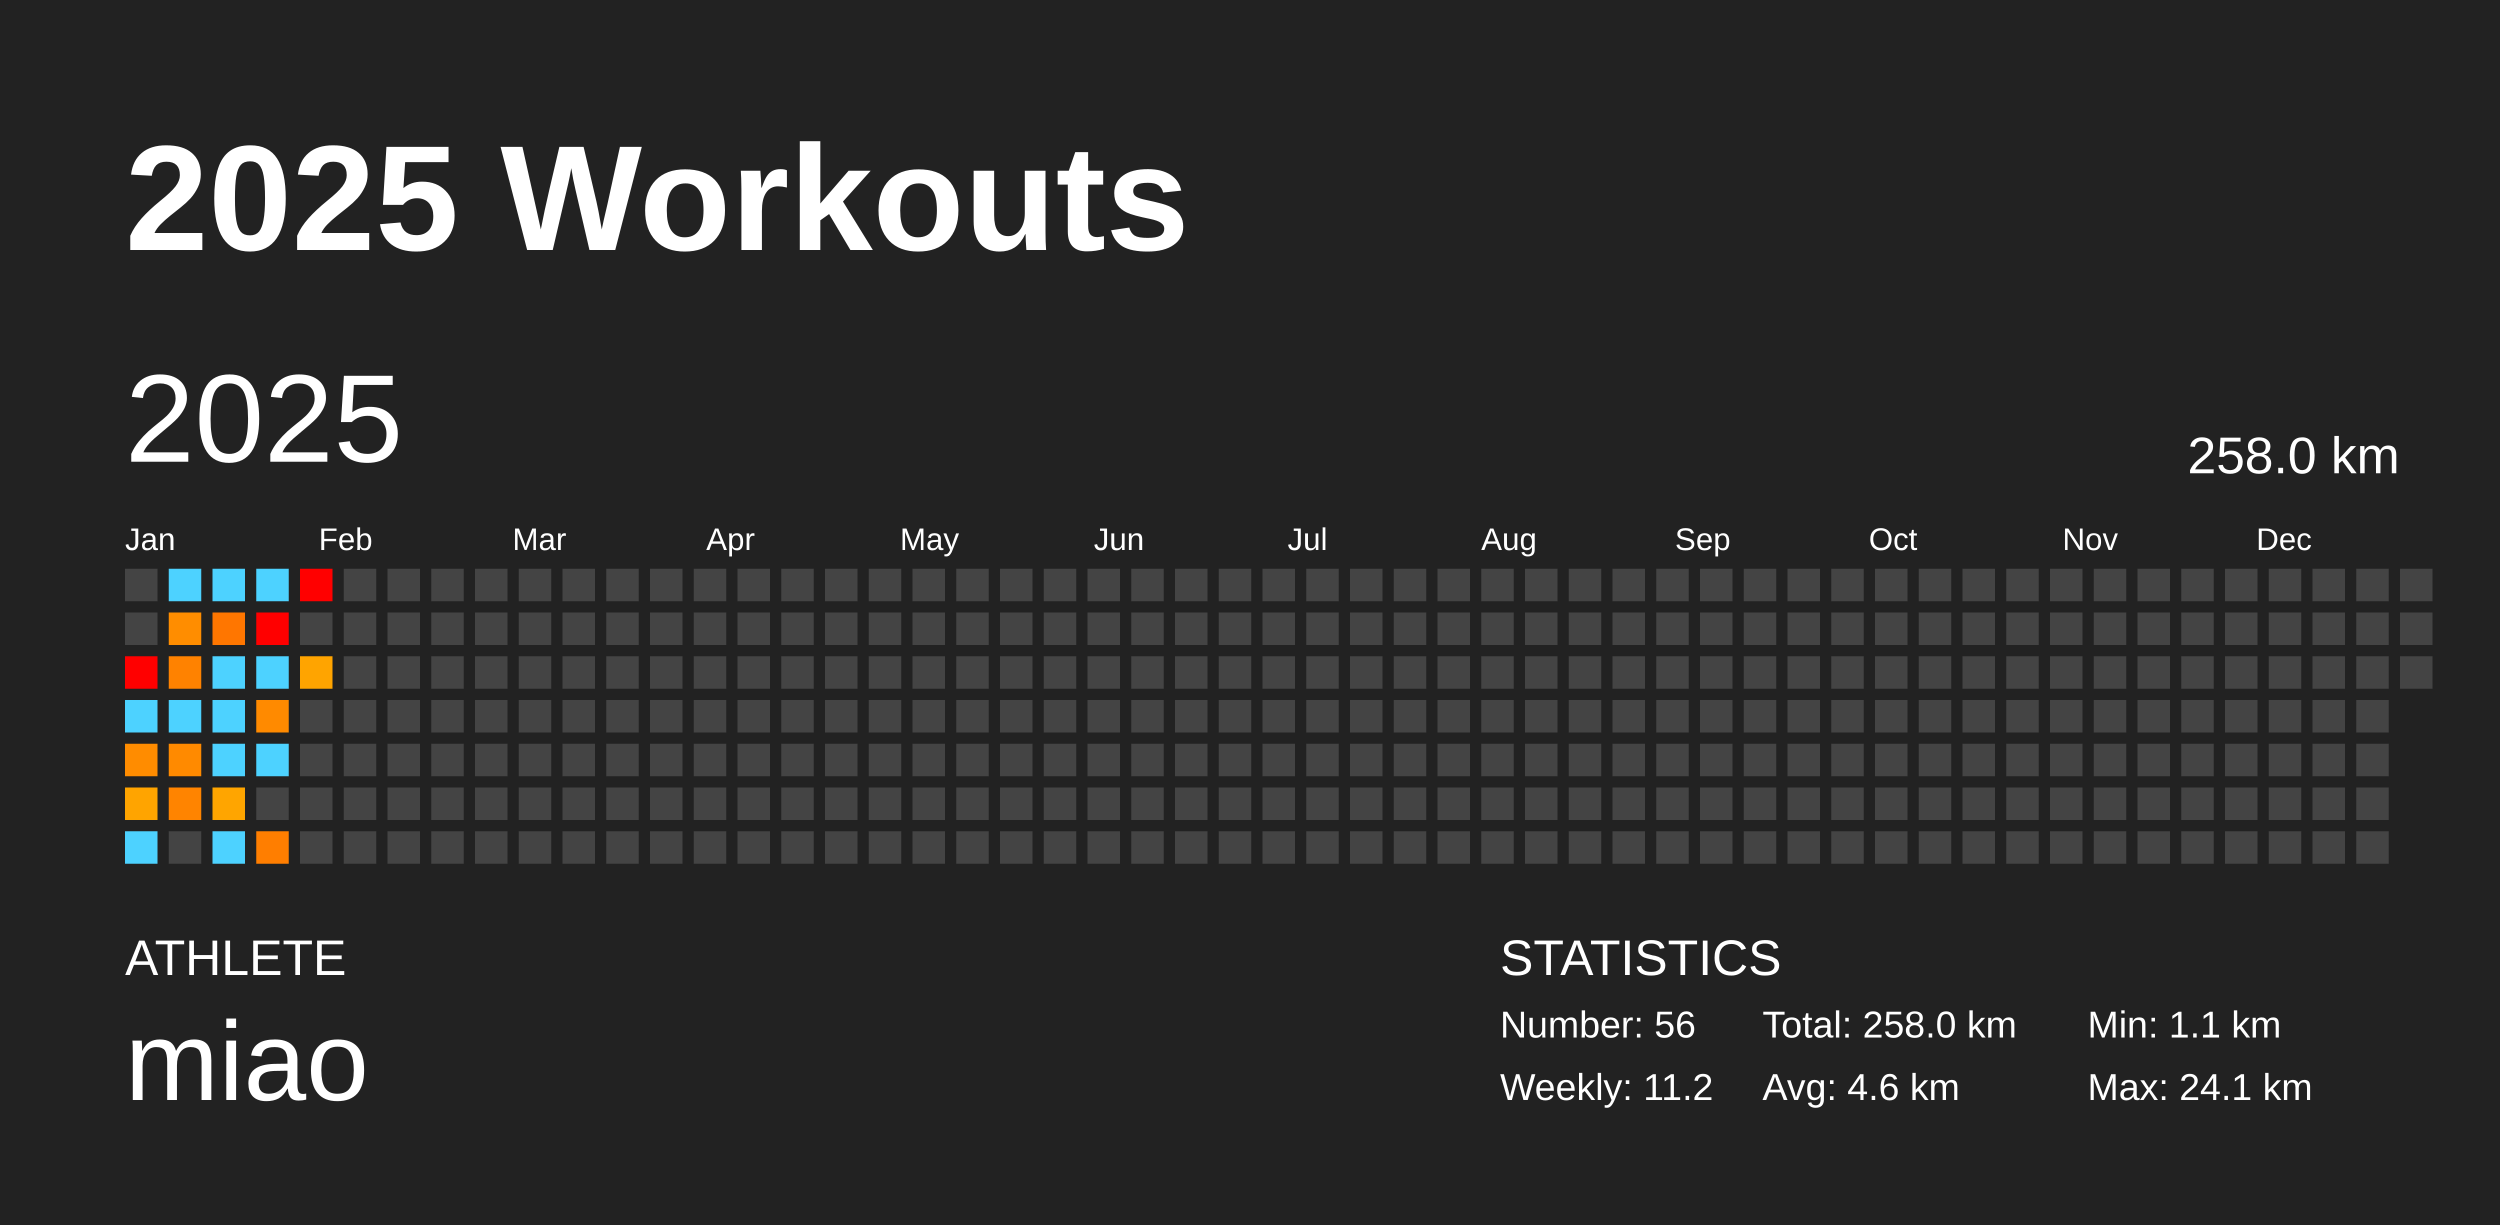
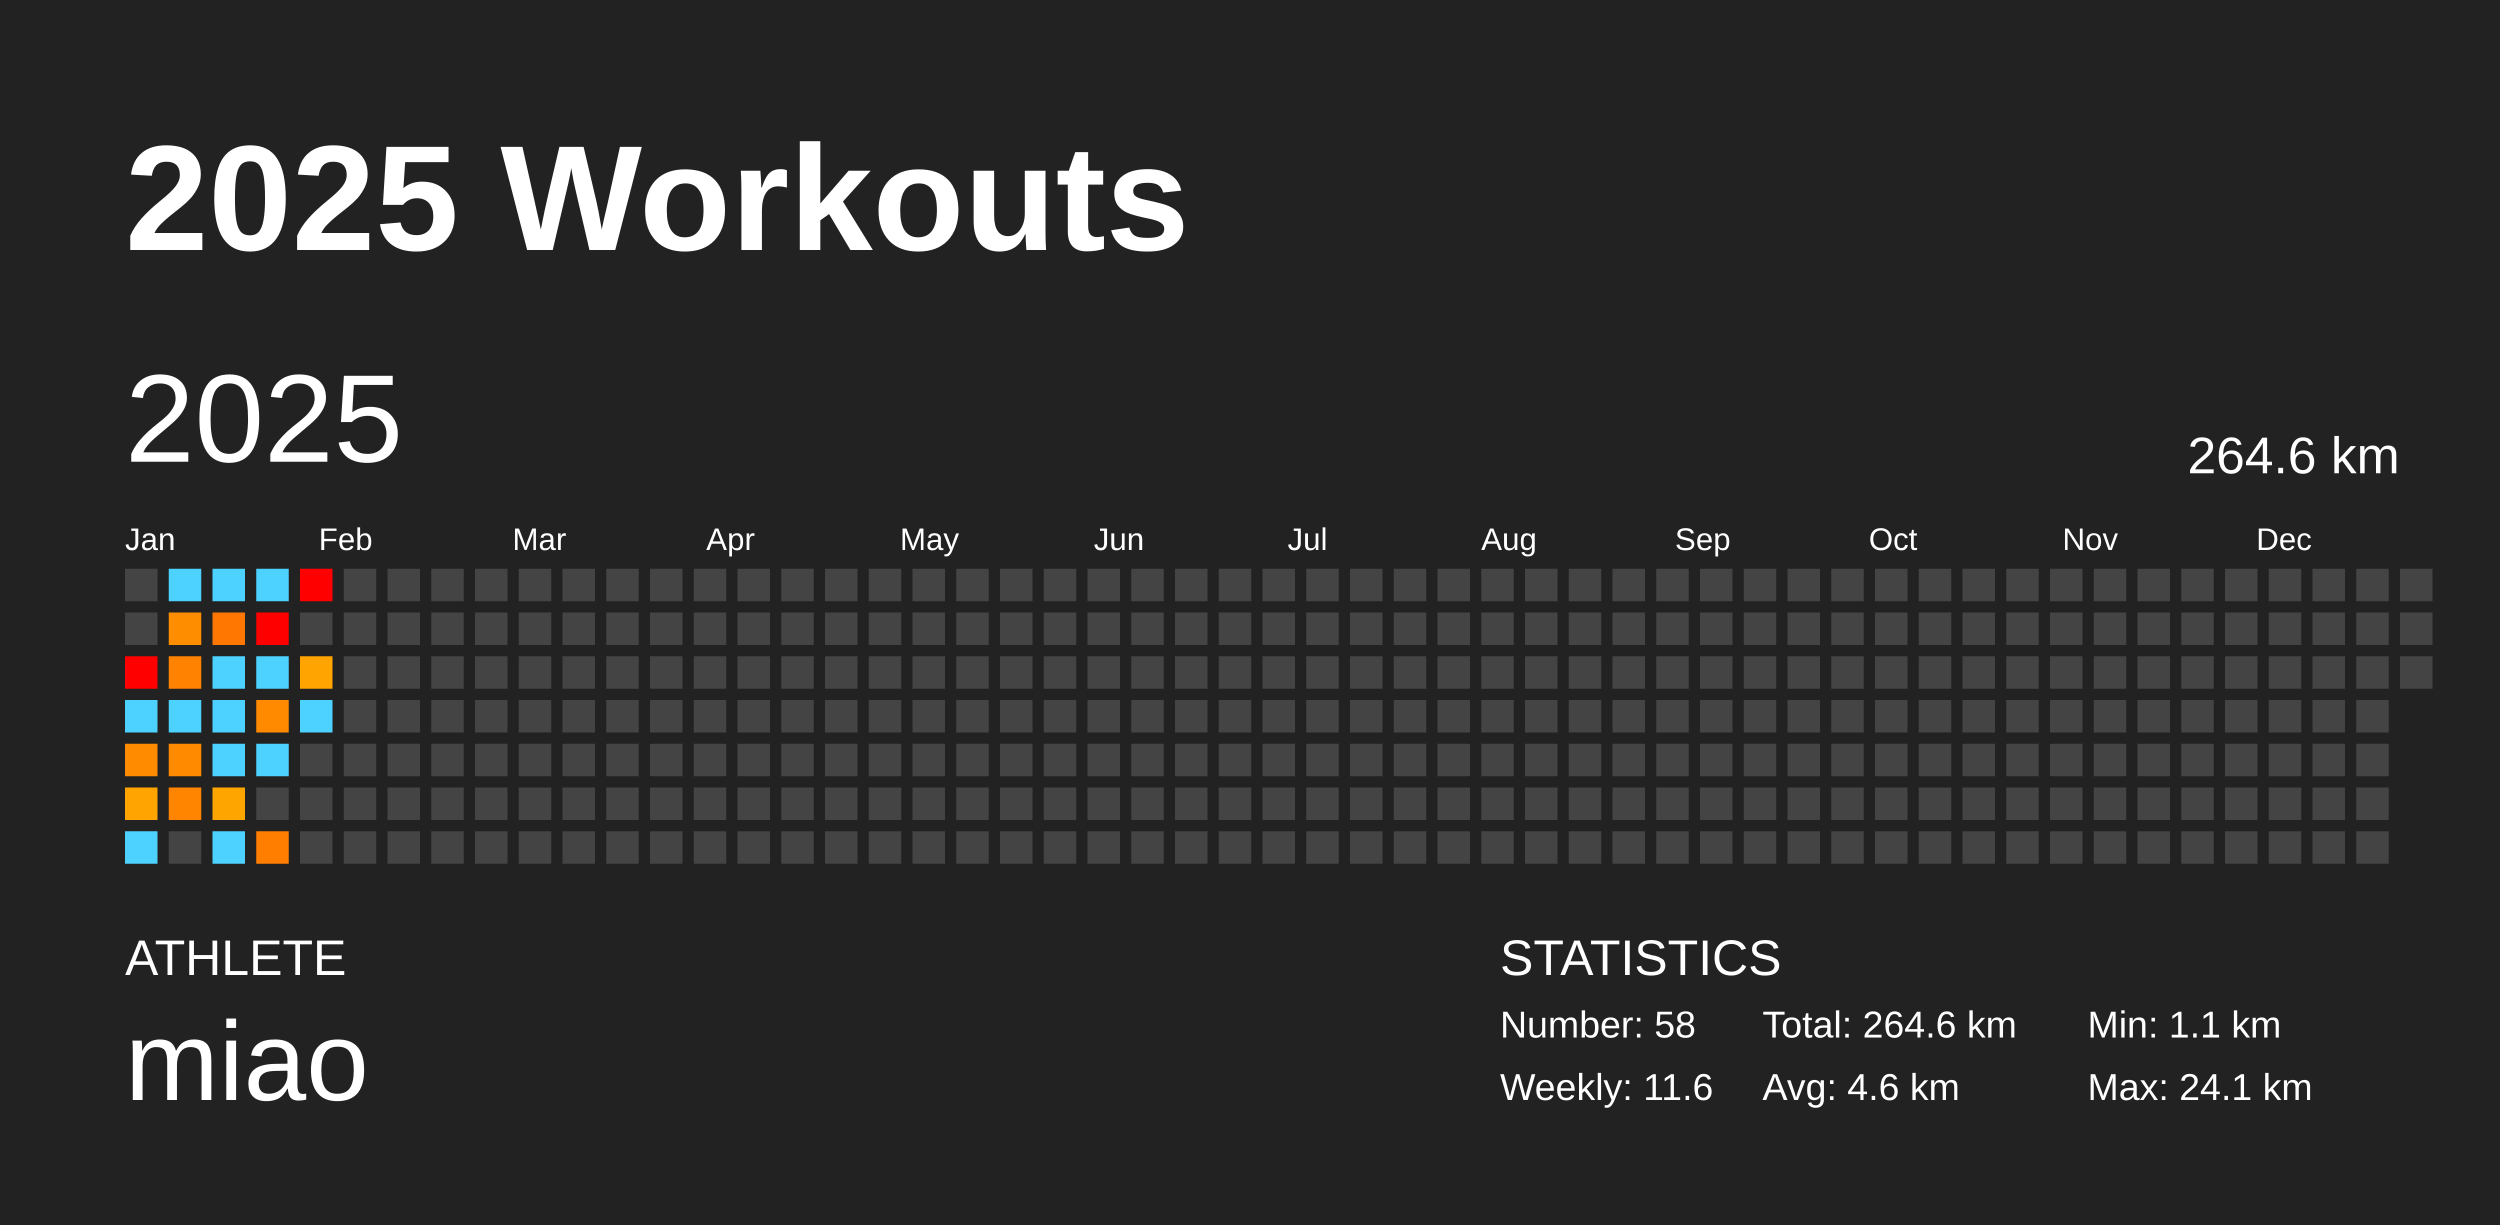
<svg xmlns="http://www.w3.org/2000/svg" baseProfile="full" height="98mm" version="1.1" viewBox="0,0,200,98" width="200mm">
  <defs />
  <rect fill="#222222" height="98" width="200" x="0" y="0" />
  <text fill="#FFFFFF" style="font-size:12px; font-family:Arial; font-weight:bold;" x="10" y="20">2025 Workouts</text>
  <text fill="#FFFFFF" style="font-size:4px; font-family:Arial" x="10" y="78">ATHLETE</text>
  <text fill="#FFFFFF" style="font-size:9px; font-family:Arial" x="10" y="88">miao</text>
  <text fill="#FFFFFF" style="font-size:4px; font-family:Arial" x="120" y="78">STATISTICS</text>
-   <text fill="#FFFFFF" style="font-size:3px; font-family:Arial" x="120" y="83">Number: 56</text>
-   <text fill="#FFFFFF" style="font-size:3px; font-family:Arial" x="120" y="88">Weekly: 11.2</text>
-   <text fill="#FFFFFF" style="font-size:3px; font-family:Arial" x="141" y="83">Total: 258.0 km</text>
+   <text fill="#FFFFFF" style="font-size:3px; font-family:Arial" x="120" y="83">Number: 58</text>
+   <text fill="#FFFFFF" style="font-size:3px; font-family:Arial" x="120" y="88">Weekly: 11.6</text>
+   <text fill="#FFFFFF" style="font-size:3px; font-family:Arial" x="141" y="83">Total: 264.6 km</text>
  <text fill="#FFFFFF" style="font-size:3px; font-family:Arial" x="141" y="88">Avg: 4.6 km</text>
  <text fill="#FFFFFF" style="font-size:3px; font-family:Arial" x="167" y="83">Min: 1.1 km</text>
  <text fill="#FFFFFF" style="font-size:3px; font-family:Arial" x="167" y="88">Max: 24.1 km</text>
  <text dominant-baseline="hanging" fill="#FFFFFF" style="font-size:10.0px; font-family:Arial;" x="10" y="30">2025</text>
-   <text dominant-baseline="hanging" fill="#FFFFFF" style="font-size:4.125px; font-family:Arial;" x="175" y="35">258.0 km</text>
+   <text dominant-baseline="hanging" fill="#FFFFFF" style="font-size:4.125px; font-family:Arial;" x="175" y="35">264.6 km</text>
  <text fill="#FFFFFF" style="font-size:2.5px; font-family:Arial" x="10.0" y="44">Jan</text>
  <text fill="#FFFFFF" style="font-size:2.5px; font-family:Arial" x="25.5" y="44">Feb</text>
  <text fill="#FFFFFF" style="font-size:2.5px; font-family:Arial" x="41.0" y="44">Mar</text>
  <text fill="#FFFFFF" style="font-size:2.5px; font-family:Arial" x="56.5" y="44">Apr</text>
  <text fill="#FFFFFF" style="font-size:2.5px; font-family:Arial" x="72.0" y="44">May</text>
  <text fill="#FFFFFF" style="font-size:2.5px; font-family:Arial" x="87.5" y="44">Jun</text>
  <text fill="#FFFFFF" style="font-size:2.5px; font-family:Arial" x="103.0" y="44">Jul</text>
  <text fill="#FFFFFF" style="font-size:2.5px; font-family:Arial" x="118.5" y="44">Aug</text>
  <text fill="#FFFFFF" style="font-size:2.5px; font-family:Arial" x="134.0" y="44">Sep</text>
  <text fill="#FFFFFF" style="font-size:2.5px; font-family:Arial" x="149.5" y="44">Oct</text>
  <text fill="#FFFFFF" style="font-size:2.5px; font-family:Arial" x="165.0" y="44">Nov</text>
  <text fill="#FFFFFF" style="font-size:2.5px; font-family:Arial" x="180.5" y="44">Dec</text>
  <rect fill="#444444" height="2.6" width="2.6" x="10.0" y="45.5" />
  <rect fill="#444444" height="2.6" width="2.6" x="10.0" y="49.0" />
  <rect fill="red" height="2.6" width="2.6" x="10.0" y="52.5" />
  <rect fill="#4dd2ff" height="2.6" width="2.6" x="10.0" y="56.0" />
  <rect fill="#ff8c00" height="2.6" width="2.6" x="10.0" y="59.5" />
  <rect fill="#ffa400" height="2.6" width="2.6" x="10.0" y="63.0" />
  <rect fill="#4dd2ff" height="2.6" width="2.6" x="10.0" y="66.5" />
  <rect fill="#4dd2ff" height="2.6" width="2.6" x="13.5" y="45.5" />
  <rect fill="#ff8d00" height="2.6" width="2.6" x="13.5" y="49.0" />
  <rect fill="#ff8200" height="2.6" width="2.6" x="13.5" y="52.5" />
  <rect fill="#4dd2ff" height="2.6" width="2.6" x="13.5" y="56.0" />
  <rect fill="#ff8a00" height="2.6" width="2.6" x="13.5" y="59.5" />
  <rect fill="#ff8400" height="2.6" width="2.6" x="13.5" y="63.0" />
  <rect fill="#444444" height="2.6" width="2.6" x="13.5" y="66.5" />
  <rect fill="#4dd2ff" height="2.6" width="2.6" x="17.0" y="45.5" />
  <rect fill="#ff7600" height="2.6" width="2.6" x="17.0" y="49.0" />
  <rect fill="#4dd2ff" height="2.6" width="2.6" x="17.0" y="52.5" />
  <rect fill="#4dd2ff" height="2.6" width="2.6" x="17.0" y="56.0" />
  <rect fill="#4dd2ff" height="2.6" width="2.6" x="17.0" y="59.5" />
  <rect fill="#ffa500" height="2.6" width="2.6" x="17.0" y="63.0" />
  <rect fill="#4dd2ff" height="2.6" width="2.6" x="17.0" y="66.5" />
  <rect fill="#4dd2ff" height="2.6" width="2.6" x="20.5" y="45.5" />
  <rect fill="red" height="2.6" width="2.6" x="20.5" y="49.0" />
  <rect fill="#4dd2ff" height="2.6" width="2.6" x="20.5" y="52.5" />
  <rect fill="#ff8a00" height="2.6" width="2.6" x="20.5" y="56.0" />
  <rect fill="#4dd2ff" height="2.6" width="2.6" x="20.5" y="59.5" />
  <rect fill="#444444" height="2.6" width="2.6" x="20.5" y="63.0" />
  <rect fill="#ff7e00" height="2.6" width="2.6" x="20.5" y="66.5" />
  <rect fill="red" height="2.6" width="2.6" x="24.0" y="45.5" />
  <rect fill="#444444" height="2.6" width="2.6" x="24.0" y="49.0" />
  <rect fill="#ffa400" height="2.6" width="2.6" x="24.0" y="52.5" />
-   <rect fill="#444444" height="2.6" width="2.6" x="24.0" y="56.0" />
+   <rect fill="#4dd2ff" height="2.6" width="2.6" x="24.0" y="56.0" />
  <rect fill="#444444" height="2.6" width="2.6" x="24.0" y="59.5" />
  <rect fill="#444444" height="2.6" width="2.6" x="24.0" y="63.0" />
  <rect fill="#444444" height="2.6" width="2.6" x="24.0" y="66.5" />
  <rect fill="#444444" height="2.6" width="2.6" x="27.5" y="45.5" />
  <rect fill="#444444" height="2.6" width="2.6" x="27.5" y="49.0" />
  <rect fill="#444444" height="2.6" width="2.6" x="27.5" y="52.5" />
  <rect fill="#444444" height="2.6" width="2.6" x="27.5" y="56.0" />
  <rect fill="#444444" height="2.6" width="2.6" x="27.5" y="59.5" />
  <rect fill="#444444" height="2.6" width="2.6" x="27.5" y="63.0" />
  <rect fill="#444444" height="2.6" width="2.6" x="27.5" y="66.5" />
  <rect fill="#444444" height="2.6" width="2.6" x="31.0" y="45.5" />
  <rect fill="#444444" height="2.6" width="2.6" x="31.0" y="49.0" />
  <rect fill="#444444" height="2.6" width="2.6" x="31.0" y="52.5" />
  <rect fill="#444444" height="2.6" width="2.6" x="31.0" y="56.0" />
  <rect fill="#444444" height="2.6" width="2.6" x="31.0" y="59.5" />
  <rect fill="#444444" height="2.6" width="2.6" x="31.0" y="63.0" />
  <rect fill="#444444" height="2.6" width="2.6" x="31.0" y="66.5" />
  <rect fill="#444444" height="2.6" width="2.6" x="34.5" y="45.5" />
  <rect fill="#444444" height="2.6" width="2.6" x="34.5" y="49.0" />
  <rect fill="#444444" height="2.6" width="2.6" x="34.5" y="52.5" />
  <rect fill="#444444" height="2.6" width="2.6" x="34.5" y="56.0" />
  <rect fill="#444444" height="2.6" width="2.6" x="34.5" y="59.5" />
  <rect fill="#444444" height="2.6" width="2.6" x="34.5" y="63.0" />
  <rect fill="#444444" height="2.6" width="2.6" x="34.5" y="66.5" />
  <rect fill="#444444" height="2.6" width="2.6" x="38.0" y="45.5" />
  <rect fill="#444444" height="2.6" width="2.6" x="38.0" y="49.0" />
  <rect fill="#444444" height="2.6" width="2.6" x="38.0" y="52.5" />
  <rect fill="#444444" height="2.6" width="2.6" x="38.0" y="56.0" />
  <rect fill="#444444" height="2.6" width="2.6" x="38.0" y="59.5" />
  <rect fill="#444444" height="2.6" width="2.6" x="38.0" y="63.0" />
  <rect fill="#444444" height="2.6" width="2.6" x="38.0" y="66.5" />
  <rect fill="#444444" height="2.6" width="2.6" x="41.5" y="45.5" />
  <rect fill="#444444" height="2.6" width="2.6" x="41.5" y="49.0" />
  <rect fill="#444444" height="2.6" width="2.6" x="41.5" y="52.5" />
  <rect fill="#444444" height="2.6" width="2.6" x="41.5" y="56.0" />
  <rect fill="#444444" height="2.6" width="2.6" x="41.5" y="59.5" />
  <rect fill="#444444" height="2.6" width="2.6" x="41.5" y="63.0" />
  <rect fill="#444444" height="2.6" width="2.6" x="41.5" y="66.5" />
  <rect fill="#444444" height="2.6" width="2.6" x="45.0" y="45.5" />
  <rect fill="#444444" height="2.6" width="2.6" x="45.0" y="49.0" />
  <rect fill="#444444" height="2.6" width="2.6" x="45.0" y="52.5" />
  <rect fill="#444444" height="2.6" width="2.6" x="45.0" y="56.0" />
  <rect fill="#444444" height="2.6" width="2.6" x="45.0" y="59.5" />
  <rect fill="#444444" height="2.6" width="2.6" x="45.0" y="63.0" />
  <rect fill="#444444" height="2.6" width="2.6" x="45.0" y="66.5" />
  <rect fill="#444444" height="2.6" width="2.6" x="48.5" y="45.5" />
  <rect fill="#444444" height="2.6" width="2.6" x="48.5" y="49.0" />
  <rect fill="#444444" height="2.6" width="2.6" x="48.5" y="52.5" />
  <rect fill="#444444" height="2.6" width="2.6" x="48.5" y="56.0" />
  <rect fill="#444444" height="2.6" width="2.6" x="48.5" y="59.5" />
  <rect fill="#444444" height="2.6" width="2.6" x="48.5" y="63.0" />
  <rect fill="#444444" height="2.6" width="2.6" x="48.5" y="66.5" />
  <rect fill="#444444" height="2.6" width="2.6" x="52.0" y="45.5" />
  <rect fill="#444444" height="2.6" width="2.6" x="52.0" y="49.0" />
  <rect fill="#444444" height="2.6" width="2.6" x="52.0" y="52.5" />
  <rect fill="#444444" height="2.6" width="2.6" x="52.0" y="56.0" />
  <rect fill="#444444" height="2.6" width="2.6" x="52.0" y="59.5" />
  <rect fill="#444444" height="2.6" width="2.6" x="52.0" y="63.0" />
  <rect fill="#444444" height="2.6" width="2.6" x="52.0" y="66.5" />
  <rect fill="#444444" height="2.6" width="2.6" x="55.5" y="45.5" />
  <rect fill="#444444" height="2.6" width="2.6" x="55.5" y="49.0" />
  <rect fill="#444444" height="2.6" width="2.6" x="55.5" y="52.5" />
  <rect fill="#444444" height="2.6" width="2.6" x="55.5" y="56.0" />
  <rect fill="#444444" height="2.6" width="2.6" x="55.5" y="59.5" />
  <rect fill="#444444" height="2.6" width="2.6" x="55.5" y="63.0" />
  <rect fill="#444444" height="2.6" width="2.6" x="55.5" y="66.5" />
  <rect fill="#444444" height="2.6" width="2.6" x="59.0" y="45.5" />
  <rect fill="#444444" height="2.6" width="2.6" x="59.0" y="49.0" />
  <rect fill="#444444" height="2.6" width="2.6" x="59.0" y="52.5" />
  <rect fill="#444444" height="2.6" width="2.6" x="59.0" y="56.0" />
  <rect fill="#444444" height="2.6" width="2.6" x="59.0" y="59.5" />
  <rect fill="#444444" height="2.6" width="2.6" x="59.0" y="63.0" />
  <rect fill="#444444" height="2.6" width="2.6" x="59.0" y="66.5" />
  <rect fill="#444444" height="2.6" width="2.6" x="62.5" y="45.5" />
  <rect fill="#444444" height="2.6" width="2.6" x="62.5" y="49.0" />
  <rect fill="#444444" height="2.6" width="2.6" x="62.5" y="52.5" />
  <rect fill="#444444" height="2.6" width="2.6" x="62.5" y="56.0" />
  <rect fill="#444444" height="2.6" width="2.6" x="62.5" y="59.5" />
  <rect fill="#444444" height="2.6" width="2.6" x="62.5" y="63.0" />
  <rect fill="#444444" height="2.6" width="2.6" x="62.5" y="66.5" />
  <rect fill="#444444" height="2.6" width="2.6" x="66.0" y="45.5" />
  <rect fill="#444444" height="2.6" width="2.6" x="66.0" y="49.0" />
  <rect fill="#444444" height="2.6" width="2.6" x="66.0" y="52.5" />
  <rect fill="#444444" height="2.6" width="2.6" x="66.0" y="56.0" />
  <rect fill="#444444" height="2.6" width="2.6" x="66.0" y="59.5" />
  <rect fill="#444444" height="2.6" width="2.6" x="66.0" y="63.0" />
  <rect fill="#444444" height="2.6" width="2.6" x="66.0" y="66.5" />
  <rect fill="#444444" height="2.6" width="2.6" x="69.5" y="45.5" />
  <rect fill="#444444" height="2.6" width="2.6" x="69.5" y="49.0" />
  <rect fill="#444444" height="2.6" width="2.6" x="69.5" y="52.5" />
  <rect fill="#444444" height="2.6" width="2.6" x="69.5" y="56.0" />
  <rect fill="#444444" height="2.6" width="2.6" x="69.5" y="59.5" />
  <rect fill="#444444" height="2.6" width="2.6" x="69.5" y="63.0" />
  <rect fill="#444444" height="2.6" width="2.6" x="69.5" y="66.5" />
  <rect fill="#444444" height="2.6" width="2.6" x="73.0" y="45.5" />
  <rect fill="#444444" height="2.6" width="2.6" x="73.0" y="49.0" />
  <rect fill="#444444" height="2.6" width="2.6" x="73.0" y="52.5" />
  <rect fill="#444444" height="2.6" width="2.6" x="73.0" y="56.0" />
  <rect fill="#444444" height="2.6" width="2.6" x="73.0" y="59.5" />
  <rect fill="#444444" height="2.6" width="2.6" x="73.0" y="63.0" />
  <rect fill="#444444" height="2.6" width="2.6" x="73.0" y="66.5" />
  <rect fill="#444444" height="2.6" width="2.6" x="76.5" y="45.5" />
  <rect fill="#444444" height="2.6" width="2.6" x="76.5" y="49.0" />
  <rect fill="#444444" height="2.6" width="2.6" x="76.5" y="52.5" />
  <rect fill="#444444" height="2.6" width="2.6" x="76.5" y="56.0" />
  <rect fill="#444444" height="2.6" width="2.6" x="76.5" y="59.5" />
  <rect fill="#444444" height="2.6" width="2.6" x="76.5" y="63.0" />
  <rect fill="#444444" height="2.6" width="2.6" x="76.5" y="66.5" />
  <rect fill="#444444" height="2.6" width="2.6" x="80.0" y="45.5" />
  <rect fill="#444444" height="2.6" width="2.6" x="80.0" y="49.0" />
  <rect fill="#444444" height="2.6" width="2.6" x="80.0" y="52.5" />
  <rect fill="#444444" height="2.6" width="2.6" x="80.0" y="56.0" />
  <rect fill="#444444" height="2.6" width="2.6" x="80.0" y="59.5" />
  <rect fill="#444444" height="2.6" width="2.6" x="80.0" y="63.0" />
  <rect fill="#444444" height="2.6" width="2.6" x="80.0" y="66.5" />
  <rect fill="#444444" height="2.6" width="2.6" x="83.5" y="45.5" />
  <rect fill="#444444" height="2.6" width="2.6" x="83.5" y="49.0" />
  <rect fill="#444444" height="2.6" width="2.6" x="83.5" y="52.5" />
  <rect fill="#444444" height="2.6" width="2.6" x="83.5" y="56.0" />
  <rect fill="#444444" height="2.6" width="2.6" x="83.5" y="59.5" />
  <rect fill="#444444" height="2.6" width="2.6" x="83.5" y="63.0" />
  <rect fill="#444444" height="2.6" width="2.6" x="83.5" y="66.5" />
  <rect fill="#444444" height="2.6" width="2.6" x="87.0" y="45.5" />
  <rect fill="#444444" height="2.6" width="2.6" x="87.0" y="49.0" />
  <rect fill="#444444" height="2.6" width="2.6" x="87.0" y="52.5" />
  <rect fill="#444444" height="2.6" width="2.6" x="87.0" y="56.0" />
  <rect fill="#444444" height="2.6" width="2.6" x="87.0" y="59.5" />
  <rect fill="#444444" height="2.6" width="2.6" x="87.0" y="63.0" />
  <rect fill="#444444" height="2.6" width="2.6" x="87.0" y="66.5" />
  <rect fill="#444444" height="2.6" width="2.6" x="90.5" y="45.5" />
  <rect fill="#444444" height="2.6" width="2.6" x="90.5" y="49.0" />
  <rect fill="#444444" height="2.6" width="2.6" x="90.5" y="52.5" />
  <rect fill="#444444" height="2.6" width="2.6" x="90.5" y="56.0" />
  <rect fill="#444444" height="2.6" width="2.6" x="90.5" y="59.5" />
  <rect fill="#444444" height="2.6" width="2.6" x="90.5" y="63.0" />
  <rect fill="#444444" height="2.6" width="2.6" x="90.5" y="66.5" />
  <rect fill="#444444" height="2.6" width="2.6" x="94.0" y="45.5" />
  <rect fill="#444444" height="2.6" width="2.6" x="94.0" y="49.0" />
  <rect fill="#444444" height="2.6" width="2.6" x="94.0" y="52.5" />
  <rect fill="#444444" height="2.6" width="2.6" x="94.0" y="56.0" />
  <rect fill="#444444" height="2.6" width="2.6" x="94.0" y="59.5" />
  <rect fill="#444444" height="2.6" width="2.6" x="94.0" y="63.0" />
  <rect fill="#444444" height="2.6" width="2.6" x="94.0" y="66.5" />
  <rect fill="#444444" height="2.6" width="2.6" x="97.5" y="45.5" />
  <rect fill="#444444" height="2.6" width="2.6" x="97.5" y="49.0" />
  <rect fill="#444444" height="2.6" width="2.6" x="97.5" y="52.5" />
  <rect fill="#444444" height="2.6" width="2.6" x="97.5" y="56.0" />
  <rect fill="#444444" height="2.6" width="2.6" x="97.5" y="59.5" />
  <rect fill="#444444" height="2.6" width="2.6" x="97.5" y="63.0" />
  <rect fill="#444444" height="2.6" width="2.6" x="97.5" y="66.5" />
  <rect fill="#444444" height="2.6" width="2.6" x="101.0" y="45.5" />
  <rect fill="#444444" height="2.6" width="2.6" x="101.0" y="49.0" />
  <rect fill="#444444" height="2.6" width="2.6" x="101.0" y="52.5" />
  <rect fill="#444444" height="2.6" width="2.6" x="101.0" y="56.0" />
  <rect fill="#444444" height="2.6" width="2.6" x="101.0" y="59.5" />
  <rect fill="#444444" height="2.6" width="2.6" x="101.0" y="63.0" />
  <rect fill="#444444" height="2.6" width="2.6" x="101.0" y="66.5" />
  <rect fill="#444444" height="2.6" width="2.6" x="104.5" y="45.5" />
  <rect fill="#444444" height="2.6" width="2.6" x="104.5" y="49.0" />
  <rect fill="#444444" height="2.6" width="2.6" x="104.5" y="52.5" />
  <rect fill="#444444" height="2.6" width="2.6" x="104.5" y="56.0" />
  <rect fill="#444444" height="2.6" width="2.6" x="104.5" y="59.5" />
  <rect fill="#444444" height="2.6" width="2.6" x="104.5" y="63.0" />
  <rect fill="#444444" height="2.6" width="2.6" x="104.5" y="66.5" />
  <rect fill="#444444" height="2.6" width="2.6" x="108.0" y="45.5" />
  <rect fill="#444444" height="2.6" width="2.6" x="108.0" y="49.0" />
  <rect fill="#444444" height="2.6" width="2.6" x="108.0" y="52.5" />
  <rect fill="#444444" height="2.6" width="2.6" x="108.0" y="56.0" />
  <rect fill="#444444" height="2.6" width="2.6" x="108.0" y="59.5" />
  <rect fill="#444444" height="2.6" width="2.6" x="108.0" y="63.0" />
  <rect fill="#444444" height="2.6" width="2.6" x="108.0" y="66.5" />
  <rect fill="#444444" height="2.6" width="2.6" x="111.5" y="45.5" />
  <rect fill="#444444" height="2.6" width="2.6" x="111.5" y="49.0" />
  <rect fill="#444444" height="2.6" width="2.6" x="111.5" y="52.5" />
  <rect fill="#444444" height="2.6" width="2.6" x="111.5" y="56.0" />
  <rect fill="#444444" height="2.6" width="2.6" x="111.5" y="59.5" />
  <rect fill="#444444" height="2.6" width="2.6" x="111.5" y="63.0" />
  <rect fill="#444444" height="2.6" width="2.6" x="111.5" y="66.5" />
  <rect fill="#444444" height="2.6" width="2.6" x="115.0" y="45.5" />
  <rect fill="#444444" height="2.6" width="2.6" x="115.0" y="49.0" />
  <rect fill="#444444" height="2.6" width="2.6" x="115.0" y="52.5" />
  <rect fill="#444444" height="2.6" width="2.6" x="115.0" y="56.0" />
  <rect fill="#444444" height="2.6" width="2.6" x="115.0" y="59.5" />
  <rect fill="#444444" height="2.6" width="2.6" x="115.0" y="63.0" />
  <rect fill="#444444" height="2.6" width="2.6" x="115.0" y="66.5" />
  <rect fill="#444444" height="2.6" width="2.6" x="118.5" y="45.5" />
  <rect fill="#444444" height="2.6" width="2.6" x="118.5" y="49.0" />
  <rect fill="#444444" height="2.6" width="2.6" x="118.5" y="52.5" />
  <rect fill="#444444" height="2.6" width="2.6" x="118.5" y="56.0" />
  <rect fill="#444444" height="2.6" width="2.6" x="118.5" y="59.5" />
  <rect fill="#444444" height="2.6" width="2.6" x="118.5" y="63.0" />
  <rect fill="#444444" height="2.6" width="2.6" x="118.5" y="66.5" />
  <rect fill="#444444" height="2.6" width="2.6" x="122.0" y="45.5" />
  <rect fill="#444444" height="2.6" width="2.6" x="122.0" y="49.0" />
  <rect fill="#444444" height="2.6" width="2.6" x="122.0" y="52.5" />
  <rect fill="#444444" height="2.6" width="2.6" x="122.0" y="56.0" />
  <rect fill="#444444" height="2.6" width="2.6" x="122.0" y="59.5" />
  <rect fill="#444444" height="2.6" width="2.6" x="122.0" y="63.0" />
  <rect fill="#444444" height="2.6" width="2.6" x="122.0" y="66.5" />
  <rect fill="#444444" height="2.6" width="2.6" x="125.5" y="45.5" />
  <rect fill="#444444" height="2.6" width="2.6" x="125.5" y="49.0" />
  <rect fill="#444444" height="2.6" width="2.6" x="125.5" y="52.5" />
  <rect fill="#444444" height="2.6" width="2.6" x="125.5" y="56.0" />
  <rect fill="#444444" height="2.6" width="2.6" x="125.5" y="59.5" />
  <rect fill="#444444" height="2.6" width="2.6" x="125.5" y="63.0" />
  <rect fill="#444444" height="2.6" width="2.6" x="125.5" y="66.5" />
  <rect fill="#444444" height="2.6" width="2.6" x="129.0" y="45.5" />
  <rect fill="#444444" height="2.6" width="2.6" x="129.0" y="49.0" />
  <rect fill="#444444" height="2.6" width="2.6" x="129.0" y="52.5" />
  <rect fill="#444444" height="2.6" width="2.6" x="129.0" y="56.0" />
  <rect fill="#444444" height="2.6" width="2.6" x="129.0" y="59.5" />
  <rect fill="#444444" height="2.6" width="2.6" x="129.0" y="63.0" />
  <rect fill="#444444" height="2.6" width="2.6" x="129.0" y="66.5" />
  <rect fill="#444444" height="2.6" width="2.6" x="132.5" y="45.5" />
  <rect fill="#444444" height="2.6" width="2.6" x="132.5" y="49.0" />
  <rect fill="#444444" height="2.6" width="2.6" x="132.5" y="52.5" />
  <rect fill="#444444" height="2.6" width="2.6" x="132.5" y="56.0" />
  <rect fill="#444444" height="2.6" width="2.6" x="132.5" y="59.5" />
  <rect fill="#444444" height="2.6" width="2.6" x="132.5" y="63.0" />
  <rect fill="#444444" height="2.6" width="2.6" x="132.5" y="66.5" />
  <rect fill="#444444" height="2.6" width="2.6" x="136.0" y="45.5" />
  <rect fill="#444444" height="2.6" width="2.6" x="136.0" y="49.0" />
  <rect fill="#444444" height="2.6" width="2.6" x="136.0" y="52.5" />
  <rect fill="#444444" height="2.6" width="2.6" x="136.0" y="56.0" />
  <rect fill="#444444" height="2.6" width="2.6" x="136.0" y="59.5" />
  <rect fill="#444444" height="2.6" width="2.6" x="136.0" y="63.0" />
  <rect fill="#444444" height="2.6" width="2.6" x="136.0" y="66.5" />
  <rect fill="#444444" height="2.6" width="2.6" x="139.5" y="45.5" />
  <rect fill="#444444" height="2.6" width="2.6" x="139.5" y="49.0" />
  <rect fill="#444444" height="2.6" width="2.6" x="139.5" y="52.5" />
  <rect fill="#444444" height="2.6" width="2.6" x="139.5" y="56.0" />
  <rect fill="#444444" height="2.6" width="2.6" x="139.5" y="59.5" />
  <rect fill="#444444" height="2.6" width="2.6" x="139.5" y="63.0" />
  <rect fill="#444444" height="2.6" width="2.6" x="139.5" y="66.5" />
  <rect fill="#444444" height="2.6" width="2.6" x="143.0" y="45.5" />
  <rect fill="#444444" height="2.6" width="2.6" x="143.0" y="49.0" />
  <rect fill="#444444" height="2.6" width="2.6" x="143.0" y="52.5" />
  <rect fill="#444444" height="2.6" width="2.6" x="143.0" y="56.0" />
  <rect fill="#444444" height="2.6" width="2.6" x="143.0" y="59.5" />
  <rect fill="#444444" height="2.6" width="2.6" x="143.0" y="63.0" />
  <rect fill="#444444" height="2.6" width="2.6" x="143.0" y="66.5" />
  <rect fill="#444444" height="2.6" width="2.6" x="146.5" y="45.5" />
  <rect fill="#444444" height="2.6" width="2.6" x="146.5" y="49.0" />
  <rect fill="#444444" height="2.6" width="2.6" x="146.5" y="52.5" />
  <rect fill="#444444" height="2.6" width="2.6" x="146.5" y="56.0" />
  <rect fill="#444444" height="2.6" width="2.6" x="146.5" y="59.5" />
  <rect fill="#444444" height="2.6" width="2.6" x="146.5" y="63.0" />
  <rect fill="#444444" height="2.6" width="2.6" x="146.5" y="66.5" />
  <rect fill="#444444" height="2.6" width="2.6" x="150.0" y="45.5" />
  <rect fill="#444444" height="2.6" width="2.6" x="150.0" y="49.0" />
  <rect fill="#444444" height="2.6" width="2.6" x="150.0" y="52.5" />
  <rect fill="#444444" height="2.6" width="2.6" x="150.0" y="56.0" />
  <rect fill="#444444" height="2.6" width="2.6" x="150.0" y="59.5" />
  <rect fill="#444444" height="2.6" width="2.6" x="150.0" y="63.0" />
  <rect fill="#444444" height="2.6" width="2.6" x="150.0" y="66.5" />
  <rect fill="#444444" height="2.6" width="2.6" x="153.5" y="45.5" />
  <rect fill="#444444" height="2.6" width="2.6" x="153.5" y="49.0" />
  <rect fill="#444444" height="2.6" width="2.6" x="153.5" y="52.5" />
  <rect fill="#444444" height="2.6" width="2.6" x="153.5" y="56.0" />
  <rect fill="#444444" height="2.6" width="2.6" x="153.5" y="59.5" />
  <rect fill="#444444" height="2.6" width="2.6" x="153.5" y="63.0" />
  <rect fill="#444444" height="2.6" width="2.6" x="153.5" y="66.5" />
  <rect fill="#444444" height="2.6" width="2.6" x="157.0" y="45.5" />
  <rect fill="#444444" height="2.6" width="2.6" x="157.0" y="49.0" />
  <rect fill="#444444" height="2.6" width="2.6" x="157.0" y="52.5" />
  <rect fill="#444444" height="2.6" width="2.6" x="157.0" y="56.0" />
  <rect fill="#444444" height="2.6" width="2.6" x="157.0" y="59.5" />
  <rect fill="#444444" height="2.6" width="2.6" x="157.0" y="63.0" />
  <rect fill="#444444" height="2.6" width="2.6" x="157.0" y="66.5" />
  <rect fill="#444444" height="2.6" width="2.6" x="160.5" y="45.5" />
  <rect fill="#444444" height="2.6" width="2.6" x="160.5" y="49.0" />
  <rect fill="#444444" height="2.6" width="2.6" x="160.5" y="52.5" />
  <rect fill="#444444" height="2.6" width="2.6" x="160.5" y="56.0" />
  <rect fill="#444444" height="2.6" width="2.6" x="160.5" y="59.5" />
  <rect fill="#444444" height="2.6" width="2.6" x="160.5" y="63.0" />
  <rect fill="#444444" height="2.6" width="2.6" x="160.5" y="66.5" />
  <rect fill="#444444" height="2.6" width="2.6" x="164.0" y="45.5" />
  <rect fill="#444444" height="2.6" width="2.6" x="164.0" y="49.0" />
  <rect fill="#444444" height="2.6" width="2.6" x="164.0" y="52.5" />
  <rect fill="#444444" height="2.6" width="2.6" x="164.0" y="56.0" />
  <rect fill="#444444" height="2.6" width="2.6" x="164.0" y="59.5" />
  <rect fill="#444444" height="2.6" width="2.6" x="164.0" y="63.0" />
  <rect fill="#444444" height="2.6" width="2.6" x="164.0" y="66.5" />
  <rect fill="#444444" height="2.6" width="2.6" x="167.5" y="45.5" />
  <rect fill="#444444" height="2.6" width="2.6" x="167.5" y="49.0" />
  <rect fill="#444444" height="2.6" width="2.6" x="167.5" y="52.5" />
  <rect fill="#444444" height="2.6" width="2.6" x="167.5" y="56.0" />
  <rect fill="#444444" height="2.6" width="2.6" x="167.5" y="59.5" />
  <rect fill="#444444" height="2.6" width="2.6" x="167.5" y="63.0" />
  <rect fill="#444444" height="2.6" width="2.6" x="167.5" y="66.5" />
  <rect fill="#444444" height="2.6" width="2.6" x="171.0" y="45.5" />
  <rect fill="#444444" height="2.6" width="2.6" x="171.0" y="49.0" />
  <rect fill="#444444" height="2.6" width="2.6" x="171.0" y="52.5" />
  <rect fill="#444444" height="2.6" width="2.6" x="171.0" y="56.0" />
  <rect fill="#444444" height="2.6" width="2.6" x="171.0" y="59.5" />
  <rect fill="#444444" height="2.6" width="2.6" x="171.0" y="63.0" />
  <rect fill="#444444" height="2.6" width="2.6" x="171.0" y="66.5" />
  <rect fill="#444444" height="2.6" width="2.6" x="174.5" y="45.5" />
  <rect fill="#444444" height="2.6" width="2.6" x="174.5" y="49.0" />
  <rect fill="#444444" height="2.6" width="2.6" x="174.5" y="52.5" />
  <rect fill="#444444" height="2.6" width="2.6" x="174.5" y="56.0" />
  <rect fill="#444444" height="2.6" width="2.6" x="174.5" y="59.5" />
  <rect fill="#444444" height="2.6" width="2.6" x="174.5" y="63.0" />
  <rect fill="#444444" height="2.6" width="2.6" x="174.5" y="66.5" />
  <rect fill="#444444" height="2.6" width="2.6" x="178.0" y="45.5" />
  <rect fill="#444444" height="2.6" width="2.6" x="178.0" y="49.0" />
  <rect fill="#444444" height="2.6" width="2.6" x="178.0" y="52.5" />
  <rect fill="#444444" height="2.6" width="2.6" x="178.0" y="56.0" />
  <rect fill="#444444" height="2.6" width="2.6" x="178.0" y="59.5" />
  <rect fill="#444444" height="2.6" width="2.6" x="178.0" y="63.0" />
  <rect fill="#444444" height="2.6" width="2.6" x="178.0" y="66.5" />
  <rect fill="#444444" height="2.6" width="2.6" x="181.5" y="45.5" />
  <rect fill="#444444" height="2.6" width="2.6" x="181.5" y="49.0" />
  <rect fill="#444444" height="2.6" width="2.6" x="181.5" y="52.5" />
  <rect fill="#444444" height="2.6" width="2.6" x="181.5" y="56.0" />
  <rect fill="#444444" height="2.6" width="2.6" x="181.5" y="59.5" />
  <rect fill="#444444" height="2.6" width="2.6" x="181.5" y="63.0" />
  <rect fill="#444444" height="2.6" width="2.6" x="181.5" y="66.5" />
  <rect fill="#444444" height="2.6" width="2.6" x="185.0" y="45.5" />
  <rect fill="#444444" height="2.6" width="2.6" x="185.0" y="49.0" />
  <rect fill="#444444" height="2.6" width="2.6" x="185.0" y="52.5" />
  <rect fill="#444444" height="2.6" width="2.6" x="185.0" y="56.0" />
  <rect fill="#444444" height="2.6" width="2.6" x="185.0" y="59.5" />
  <rect fill="#444444" height="2.6" width="2.6" x="185.0" y="63.0" />
  <rect fill="#444444" height="2.6" width="2.6" x="185.0" y="66.5" />
  <rect fill="#444444" height="2.6" width="2.6" x="188.5" y="45.5" />
  <rect fill="#444444" height="2.6" width="2.6" x="188.5" y="49.0" />
  <rect fill="#444444" height="2.6" width="2.6" x="188.5" y="52.5" />
  <rect fill="#444444" height="2.6" width="2.6" x="188.5" y="56.0" />
  <rect fill="#444444" height="2.6" width="2.6" x="188.5" y="59.5" />
  <rect fill="#444444" height="2.6" width="2.6" x="188.5" y="63.0" />
  <rect fill="#444444" height="2.6" width="2.6" x="188.5" y="66.5" />
  <rect fill="#444444" height="2.6" width="2.6" x="192.0" y="45.5" />
  <rect fill="#444444" height="2.6" width="2.6" x="192.0" y="49.0" />
  <rect fill="#444444" height="2.6" width="2.6" x="192.0" y="52.5" />
</svg>
